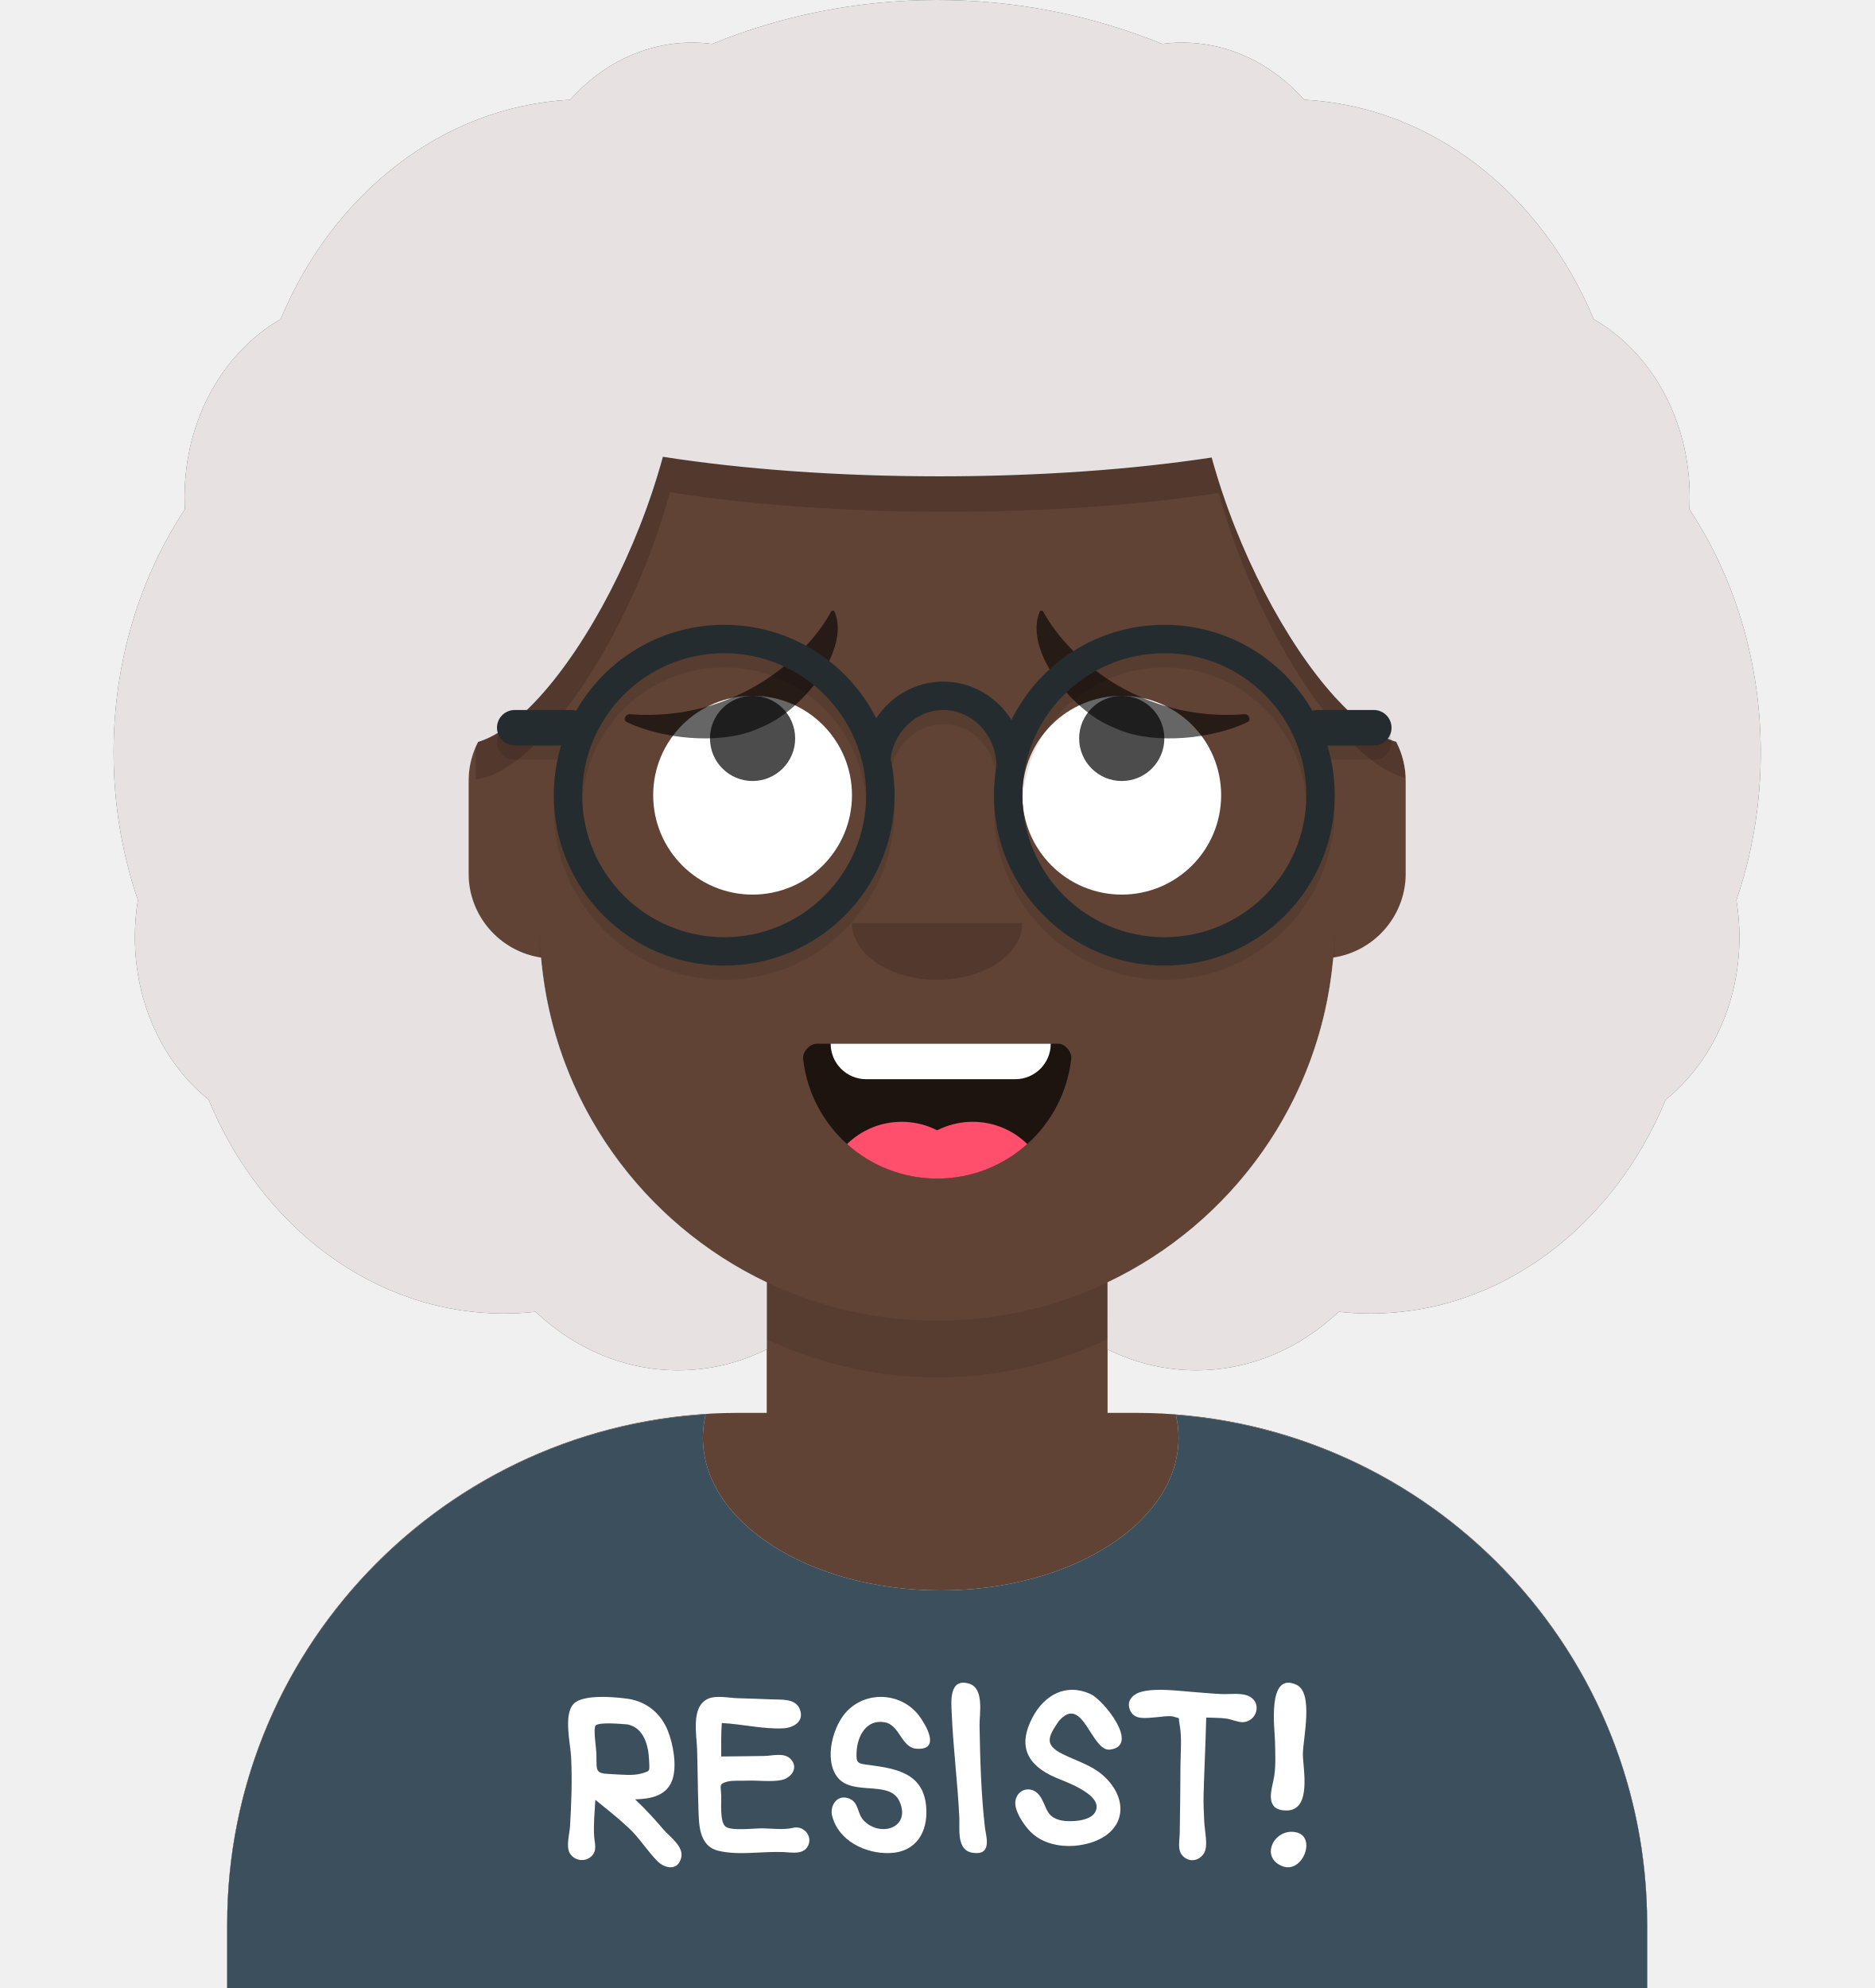
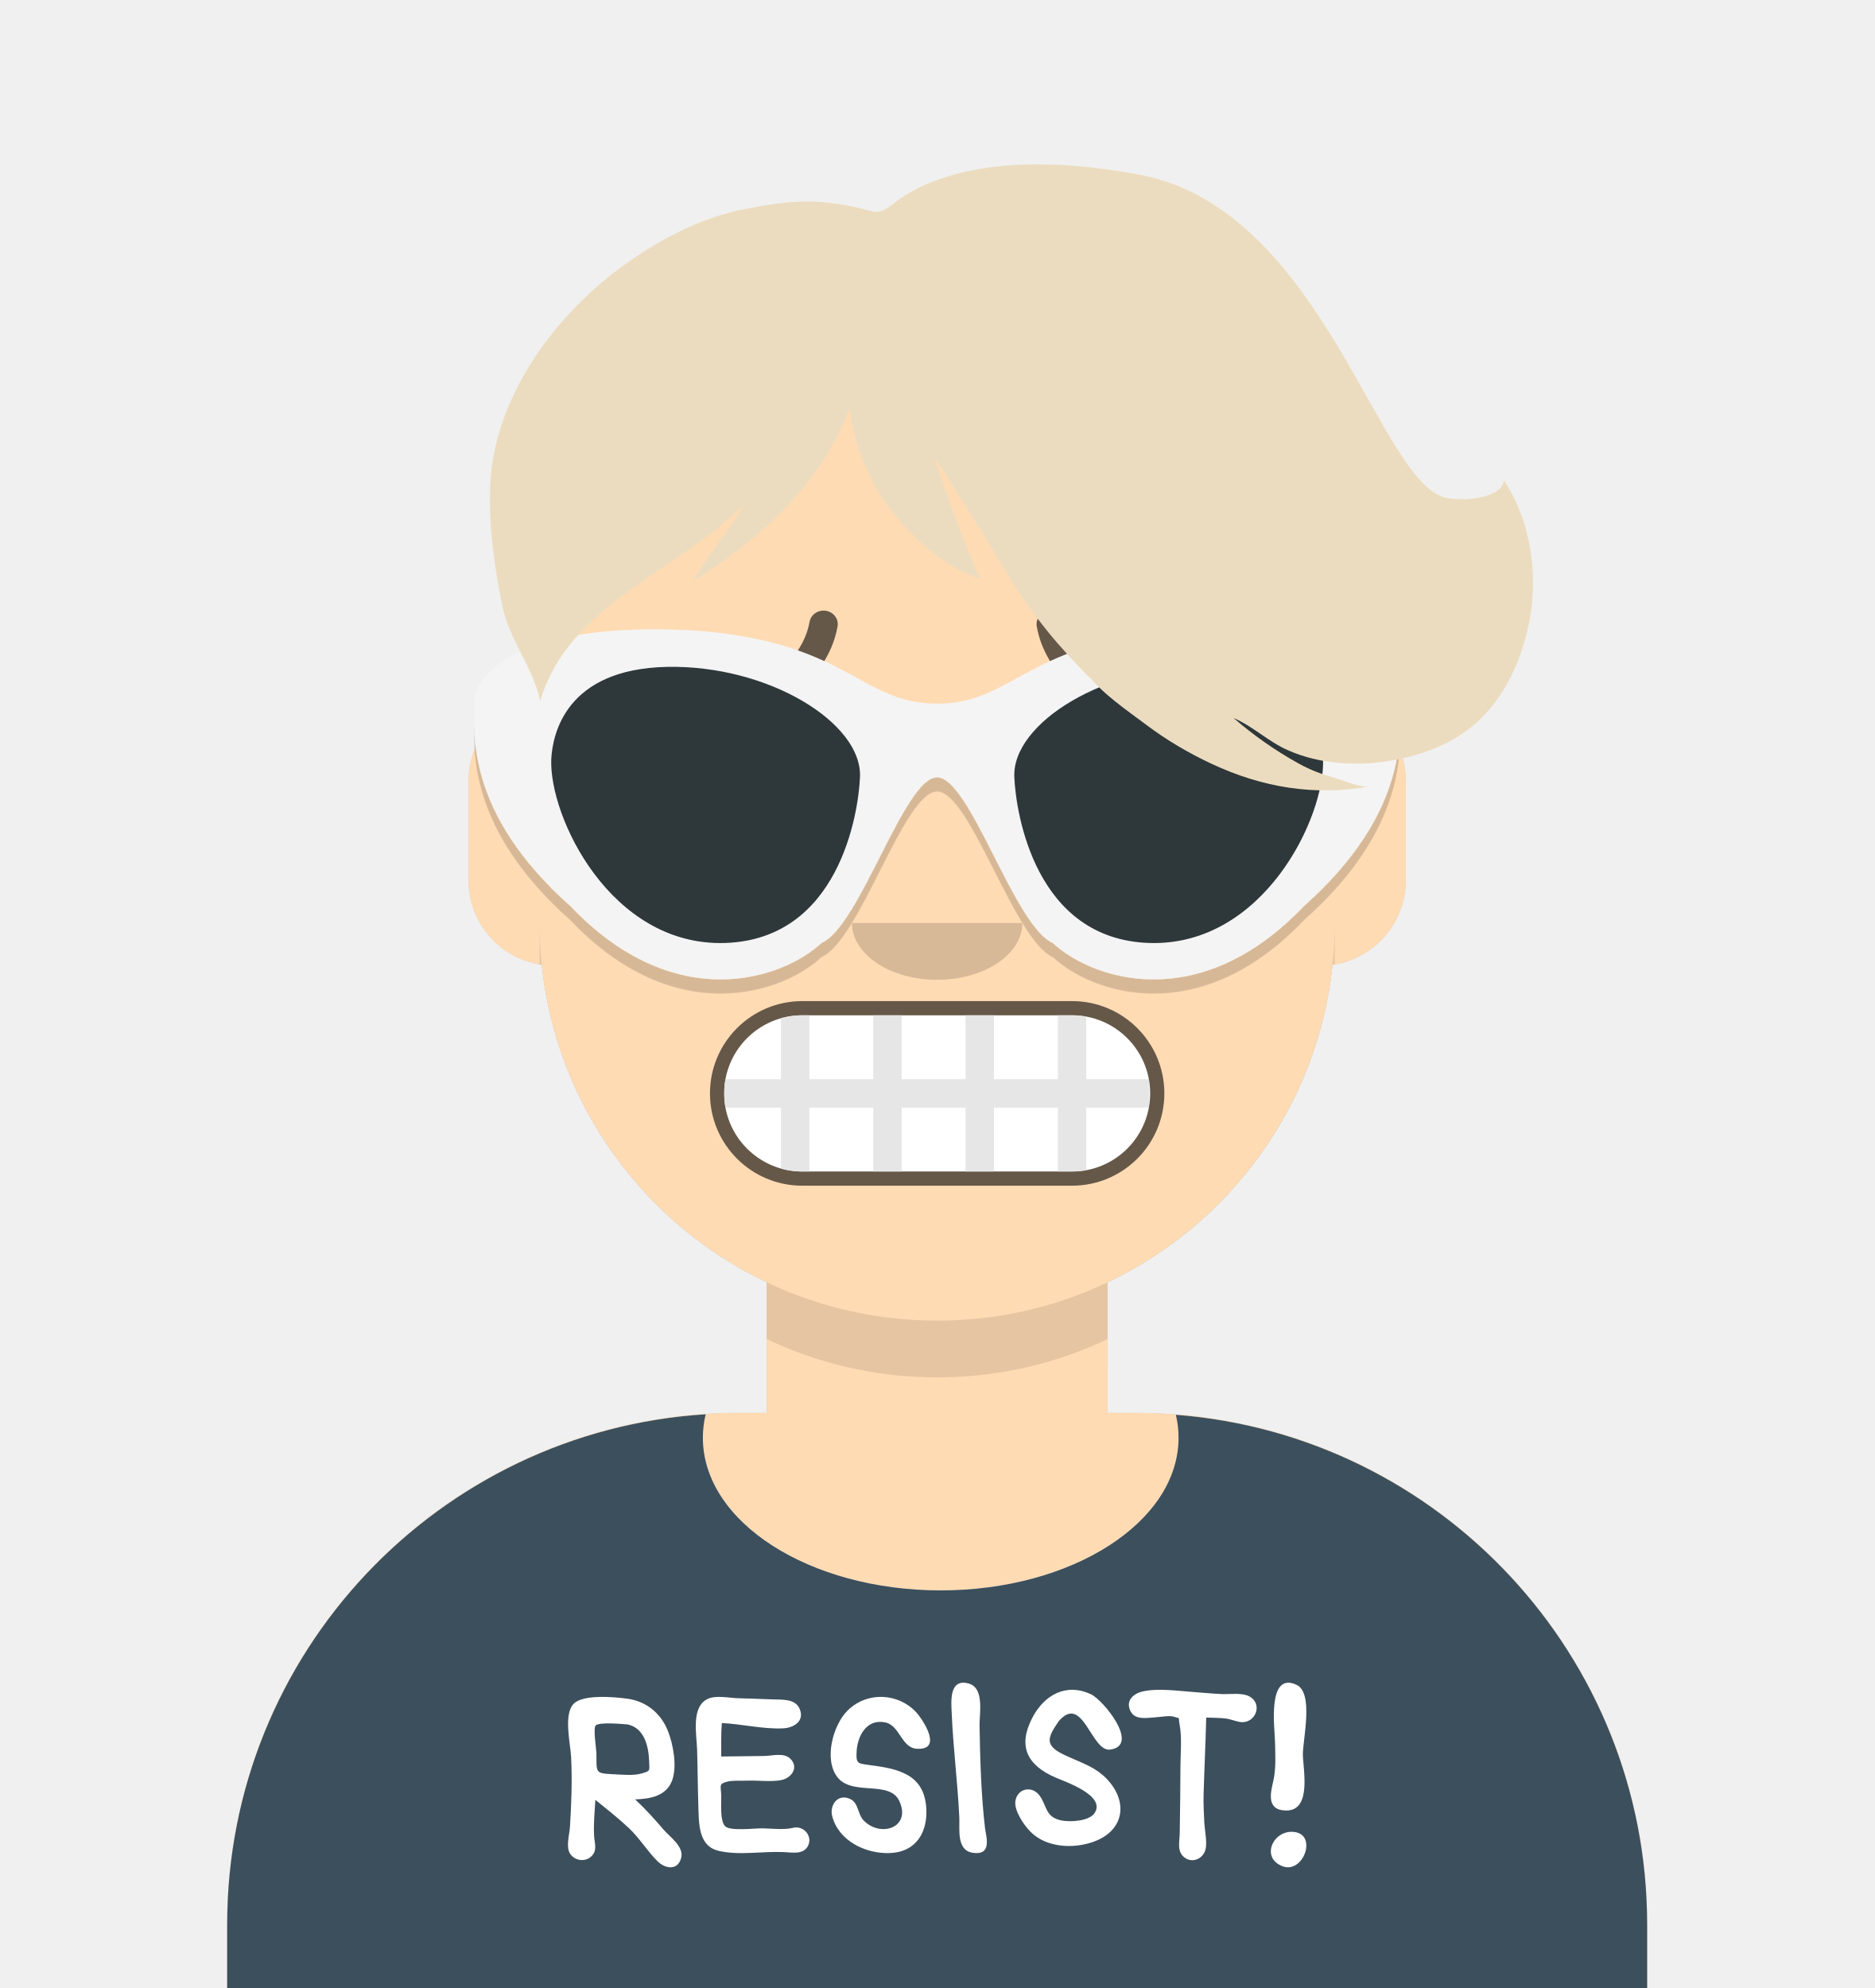
<svg xmlns="http://www.w3.org/2000/svg" xmlns:xlink="http://www.w3.org/1999/xlink" width="264px" height="280px" viewBox="0 0 264 280" version="1.1">
  <defs>
    <path d="M100,0 C130.928,-5.68137151e-15 156,25.072 156,56 L156.001,62.166 C161.676,63.119 166,68.054 166,74 L166,88 C166,94.052 161.519,99.058 155.694,99.881 C153.628,119.686 141.238,136.422 124.001,144.61 L124,163 L128,163 C167.765,163 200,195.235 200,235 L200,244 L0,244 L0,235 C-4.86974701e-15,195.235 32.235,163 72,163 L76,163 L76,144.611 C58.763,136.422 46.372,119.687 44.305,99.881 C38.481,99.058 34,94.052 34,88 L34,74 C34,68.054 38.325,63.118 44,62.166 L44,56 C44,25.072 69.072,5.68137151e-15 100,0 Z" id="transparent_path-1" />
    <path d="M83,36.348 C83,52.629 105.162,65.828 132.5,65.828 C159.838,65.828 182,52.629 182,36.348 C182,34.985 181.845,33.645 181.544,32.331 C210.784,41.488 232,68.792 232,101.052 L232,110 L32,110 L32,101.052 C32,68.397 53.739,40.82 83.534,32.002 C83.182,33.421 83,34.871 83,36.348 Z" id="transparent_path-3" />
    <rect id="transparent_path-5" x="0" y="0" width="264" height="280" />
    <path d="M74,0 C114.869,0 148,33.131 148,74 L148,84.148 L148,197.608 C135.525,187.237 119.491,181 102,181 L102,181 L98,181 L98,162.611 C115.531,154.283 128.048,137.115 129.791,116.867 C135.569,116.002 140,111.019 140,105 L140,105 L140,92 C140,87.354 137.359,83.324 133.497,81.33 C132.724,81.05 131.952,80.748 131.181,80.426 C130.795,80.32 130.401,80.233 130,80.166 L130,80.166 L130,79.917 C117.224,74.234 104.878,63.071 96.11,47.885 C93.175,42.801 90.831,37.595 89.066,32.397 C80.431,42.941 67.745,53.602 52.342,62.495 C42.778,68.017 33.147,72.291 24,75.266 L24,137.247 C29.602,148.318 38.773,157.278 50,162.611 L50,162.611 L50,181 L46,181 C38.327,181 30.935,182.2 24,184.423 L24,230 C24,244.106 13.569,255.776 0,257.716 L0,74 C0,33.131 33.131,0 74,0 Z" id="transparent_path-7" />
  </defs>
  <g id="transparent_Avataaar/Default" stroke="none" stroke-width="1" fill="none" fill-rule="evenodd">
    <g id="transparent_Body" transform="translate(32, 36)">
      <mask id="transparent_mask-2" fill="white">
        <use xlink:href="#transparent_path-1" />
      </mask>
      <use fill="#D0C6AC" xlink:href="#transparent_path-1" />
-       <g id="transparent_Skin-Color" mask="url(#transparent_mask-2)" fill="#614335">
+       <g id="transparent_Skin-Color" mask="url(#transparent_mask-2)" fill="#FFDBB4">
        <g transform="translate(-32, 0)" id="transparent_Color">
          <rect x="0" y="0" width="264" height="244" />
        </g>
      </g>
      <path d="M44,94 C44,124.928 69.072,150 100,150 C130.928,150 156,124.928 156,94 L156,94 L156,102 C156,132.928 130.928,158 100,158 C69.072,158 44,132.928 44,102 Z" id="transparent_Neck-Shadow" fill-opacity="0.1" fill="#000000" mask="url(#transparent_mask-2)" />
    </g>
    <g id="transparent_Clothing" transform="translate(0, 170)">
      <defs>
        <path d="M99,32.5 C99,44.374 113.998,54 132.5,54 C151.002,54 166,44.374 166,32.5 C166,31.402 165.872,30.323 165.624,29.269 C202.76,32.137 232,63.18 232,101.052 L232,110 L32,110 L32,101.052 C32,62.834 61.776,31.571 99.395,29.197 C99.134,30.274 99,31.377 99,32.5 Z" id="graphic_shirt_path-1" />
      </defs>
      <g id="graphic_shirt_Clothing/Graphic-Shirt" stroke="none" stroke-width="1" fill="none" fill-rule="evenodd">
        <mask id="graphic_shirt_mask-2" fill="white">
          <use xlink:href="#graphic_shirt_path-1" />
        </mask>
        <use id="graphic_shirt_Clothes" fill="#E6E6E6" xlink:href="#graphic_shirt_path-1" />
        <g id="graphic_shirt_Fabric-Color" mask="url(#graphic_shirt_mask-2)" fill="#3C4F5C">
          <rect id="graphic_shirt_🖍Color" x="0" y="0" width="264" height="110" />
        </g>
        <g id="graphic_shirt_Graphic" fill="#FFFFFF" transform="translate(77, 58)">
          <g id="resist_Clothing/Graphic/Resist" stroke="none" stroke-width="1" fill="none" fill-rule="evenodd">
            <g id="resist_Resist" transform="translate(3, 9)" fill="#FFFFFF">
              <path d="M102.565,21.071 C99.483,20.405 97.373,24.606 100.653,25.855 C103.468,26.927 105.498,21.71 102.565,21.071" id="resist_!" />
              <path d="M101.191,18 C104.848,18 103.499,12.019 103.512,10.035 C103.526,7.898 105.057,1.439 102.623,0.301 C98.406,-1.67 99.562,6.626 99.588,8.269 C99.616,10.085 99.755,11.989 99.359,13.777 C99.01,15.357 98.23,18 101.191,18" id="resist_H" />
              <path d="M96.058,1.974 C94.976,1.352 93.257,1.654 92.071,1.6 C90.722,1.539 89.381,1.405 88.036,1.307 C85.859,1.147 83.08,0.744 80.918,1.239 C79.692,1.519 78.58,2.464 79.157,3.847 C79.777,5.336 81.46,4.952 82.737,4.877 C83.322,4.842 84.77,4.588 85.342,4.788 C86.339,5.139 85.915,4.68 86.143,5.855 C86.492,7.662 86.283,9.855 86.268,11.693 C86.242,14.867 86.232,18.057 86.165,21.229 C86.139,22.465 85.724,23.861 86.922,24.677 C87.92,25.357 89.138,24.902 89.655,23.884 C90.169,22.871 89.681,20.817 89.626,19.688 C89.56,18.341 89.49,17.012 89.529,15.663 C89.633,12.078 89.811,8.496 89.897,4.909 C90.84,4.955 91.819,4.927 92.753,5.058 C93.436,5.154 94.418,5.594 95.075,5.559 C96.974,5.458 97.769,2.972 96.058,1.974" id="resist_C" />
              <path d="M67.722,8.813 C67.71,8.76 67.64,8.169 67.722,8.813 M67.685,8.537 C67.689,8.562 67.686,8.545 67.685,8.537 M69.117,5.427 C72.533,1.446 73.7,9.774 76.363,9.422 C80.623,8.858 75.422,2.469 73.694,1.646 C70.179,-0.029 67.089,1.726 65.417,4.913 C63.319,8.912 64.647,11.621 68.675,13.357 C70.146,13.992 75.714,15.885 74.205,18.316 C73.445,19.54 70.679,19.645 69.505,19.402 C67.149,18.916 67.516,17.316 66.37,15.829 C65.337,14.489 63.34,14.882 63.028,16.61 C62.783,17.968 64.198,20.035 65.143,20.99 C67.376,23.246 71.183,23.427 74.03,22.4 C78.416,20.817 78.947,16.691 75.836,13.495 C74.087,11.7 71.903,11.155 69.723,10.077 C67.078,8.771 67.573,7.687 69.117,5.427" id="resist_A" />
              <path d="M58.75,20.568 C58.186,15.743 58.054,10.851 57.97,6.005 C57.943,4.451 58.676,0.799 56.517,0.14 C53.602,-0.749 53.989,2.832 54.05,4.304 C54.255,9.217 54.892,14.093 55.121,19 C55.194,20.557 54.692,23.574 56.952,23.946 C59.703,24.4 58.96,21.865 58.75,20.568" id="resist_E" />
              <path d="M49.472,4.679 C47.112,1.521 42.318,1.011 39.382,3.922 C37.31,5.976 36.005,10.841 37.966,13.325 C40.09,16.016 45.321,13.657 46.691,16.708 C48.373,20.451 43.961,21.856 41.617,19.371 C40.774,18.477 40.958,16.917 39.716,16.364 C37.954,15.579 36.853,17.292 37.2,18.723 C38.048,22.224 41.852,24.113 45.301,23.995 C49.069,23.865 50.703,21.018 50.464,17.596 C50.134,12.86 46.479,12.119 42.475,11.597 C40.776,11.376 40.553,11.397 40.658,9.645 C40.786,7.527 42.028,5.078 44.649,5.582 C46.755,5.987 46.943,9.153 49.104,9.3 C52.6,9.539 50.36,5.867 49.472,4.679" id="resist_P" />
              <path d="M31.721,20.438 C30.384,20.758 28.758,20.536 27.394,20.511 C26.341,20.492 22.82,20.938 22.133,20.215 C21.373,19.415 21.62,16.968 21.588,15.929 C21.542,14.475 21.184,14.26 22.46,13.93 C23.209,13.736 24.367,13.833 25.142,13.798 C26.657,13.728 28.607,14.009 30.072,13.71 C31.441,13.43 32.574,11.959 31.322,10.706 C30.436,9.818 28.78,10.295 27.691,10.32 C25.657,10.366 23.622,10.356 21.588,10.392 C21.596,8.824 21.545,7.245 21.667,5.681 C24.514,5.822 27.479,6.563 30.326,6.427 C31.767,6.357 33.365,5.435 32.637,3.696 C32.012,2.206 30.115,2.41 28.793,2.351 C27.14,2.276 25.485,2.238 23.831,2.181 C22.607,2.139 20.826,1.736 19.672,2.288 C17.31,3.418 18.121,7.299 18.187,9.4 C18.271,12.066 18.272,14.668 18.364,17.356 C18.448,19.789 18.327,22.997 21.216,23.681 C24.105,24.365 27.461,23.714 30.408,23.857 C31.617,23.915 33.269,24.267 33.863,22.861 C34.432,21.512 33.133,20.087 31.721,20.438" id="resist_M" />
              <path d="M8.41,5.879 C10.731,6.381 11.352,8.894 11.431,11.029 C11.484,12.49 11.613,12.402 10.427,12.769 C9.237,13.137 7.507,12.938 6.288,12.885 C3.745,12.776 4.053,12.607 4.004,9.94 C3.992,9.315 3.529,6.436 3.896,6.03 C4.372,5.502 7.735,5.827 8.41,5.879 M13.487,20.718 C12.197,19.214 10.901,17.777 9.453,16.432 C11.611,16.372 13.956,15.959 14.723,13.613 C15.371,11.631 14.808,8.613 14.055,6.741 C13.061,4.271 10.993,2.622 8.42,2.263 C6.624,2.012 2.142,1.59 0.8,2.973 C-0.665,4.482 0.352,8.622 0.442,10.47 C0.602,13.741 0.486,16.988 0.285,20.255 C0.221,21.31 -0.297,23.042 0.244,23.992 C0.844,25.046 2.303,25.309 3.213,24.529 C4.197,23.685 3.742,22.651 3.681,21.568 C3.588,19.892 3.756,18.164 3.855,16.494 C5.463,17.806 7.106,19.085 8.617,20.516 C10.11,21.93 11.181,23.718 12.608,25.143 C13.618,26.153 15.427,26.568 15.938,24.695 C16.377,23.087 14.367,21.744 13.487,20.718" id="resist_I" />
            </g>
          </g>
        </g>
      </g>
    </g>
    <g id="transparent_Face" transform="translate(76, 82)" fill="#000000">
      <g id="transparent_Mouth" transform="translate(2, 52)">
        <defs>
-           <path d="M35.118,15.128 C36.176,24.62 44.226,32 54,32 C63.804,32 71.874,24.574 72.892,15.04 C72.974,14.273 72.117,13 71.043,13 C56.149,13 44.738,13 37.087,13 C36.007,13 35.012,14.178 35.118,15.128 Z" id="smile_path-1" />
+           <rect id="grimace_path-1" x="24" y="9" width="60" height="22" rx="11" />
        </defs>
-         <g id="smile_Mouth/Smile" stroke="none" stroke-width="1" fill="none" fill-rule="evenodd">
-           <mask id="smile_mask-2" fill="white">
-             <use xlink:href="#smile_path-1" />
+         <g id="grimace_Mouth/Grimace" stroke="none" stroke-width="1" fill="none" fill-rule="evenodd">
+           <rect id="grimace_Mouth" fill-opacity="0.6" fill="#000000" x="22" y="7" width="64" height="26" rx="13" />
+           <mask id="grimace_mask-2" fill="white">
+             <use xlink:href="#grimace_path-1" />
          </mask>
-           <use id="smile_Mouth" fill-opacity="0.7" fill="#000000" xlink:href="#smile_path-1" />
-           <path d="M44,2 L65,2 C67.761,2 70,4.239 70,7 L70,13 C70,15.761 67.761,18 65,18 L44,18 C41.239,18 39,15.761 39,13 L39,7 C39,4.239 41.239,2 44,2 Z" id="smile_Teeth" fill="#FFFFFF" mask="url(#smile_mask-2)" />
-           <g id="smile_Tongue" mask="url(#smile_mask-2)" fill="#FF4F6D">
-             <g transform="translate(38, 24)">
-               <circle cx="11" cy="11" r="11" />
-               <circle cx="21" cy="11" r="11" />
-             </g>
-           </g>
+           <use id="grimace_Mouth" fill="#FFFFFF" xlink:href="#grimace_path-1" />
+           <path d="M36,6 L35.999,17.999 L44.999,17.999 L45,6 L49,6 L48.999,17.999 L57.999,17.999 L58,6 L62,6 L61.999,17.999 L70.999,17.999 L71,6 L75,6 L74.999,17.999 L83.867,18 L83.867,22 L74.999,21.999 L75,34 L71,34 L70.999,21.999 L61.999,21.999 L62,34 L58,34 L57.999,21.999 L48.999,21.999 L49,34 L45,34 L44.999,21.999 L35.999,21.999 L36,34 L32,34 L31.999,21.999 L24,22 L24,18 L31.999,17.999 L32,6 L36,6 Z" id="grimace_Grimace-Teeth" fill="#E6E6E6" mask="url(#grimace_mask-2)" />
        </g>
      </g>
      <g id="transparent_Nose" transform="translate(28, 40)" fill-opacity="0.16">
        <g id="default_Nose/Default" stroke="none" stroke-width="1" fill="none" fill-rule="evenodd" fill-opacity="0.16">
          <path d="M16,8 C16,12.418 21.373,16 28,16 L28,16 C34.627,16 40,12.418 40,8" id="default_Nose" fill="#000000" />
        </g>
      </g>
      <g id="transparent_Eyes" transform="translate(0, 8)">
-         <g id="eye_roll_Eyes/Eye-Roll-🙄" stroke="none" stroke-width="1" fill="none" fill-rule="evenodd">
-           <circle id="eye_roll_Eyeball" fill="#FFFFFF" cx="30" cy="22" r="14" />
-           <circle id="eye_roll_The-white-stuff" fill="#FFFFFF" cx="82" cy="22" r="14" />
-           <circle id="eye_roll_Eye" fill-opacity="0.7" fill="#000000" cx="30" cy="14" r="6" />
-           <circle id="eye_roll_Eye" fill-opacity="0.7" fill="#000000" cx="82" cy="14" r="6" />
+         <g id="side_Eyes/Side-😒" stroke="none" stroke-width="1" fill="none" fill-rule="evenodd" fill-opacity="0.6">
+           <path d="M26.998,16 C30.502,16 33.891,17.314 36.018,19.543 C36.764,20.217 37.341,21.076 37.676,22.049 C37.726,22.166 37.772,22.286 37.815,22.407 C37.909,22.67 37.947,22.92 37.94,23.142 C37.979,23.422 38,23.708 38,24 C38,27.314 35.314,30 32,30 C28.686,30 26,27.314 26,24 C26,22.625 26.463,21.358 27.241,20.346 C27.16,20.344 27.079,20.344 26.998,20.344 C23.257,20.344 19.874,21.579 17.438,23.572 C16.547,24.3 15.62,23.558 16.16,22.447 C18.007,18.649 22.164,16 26.998,16 Z" id="side_Eye" fill="#000000" />
+           <path d="M84.998,16 C88.502,16 91.891,17.314 94.018,19.543 C94.764,20.217 95.341,21.076 95.676,22.049 C95.726,22.166 95.772,22.286 95.815,22.407 C95.909,22.67 95.947,22.92 95.94,23.142 C95.979,23.422 96,23.708 96,24 C96,27.314 93.314,30 90,30 C86.686,30 84,27.314 84,24 C84,22.625 84.463,21.358 85.241,20.346 C85.16,20.344 85.079,20.344 84.998,20.344 C81.257,20.344 77.874,21.579 75.438,23.572 C74.547,24.3 73.62,23.558 74.16,22.447 C76.007,18.649 80.164,16 84.998,16 Z" id="side_Eye" fill="#000000" />
        </g>
      </g>
      <g id="transparent_Eyebrow" fill-opacity="0.6">
-         <g id="sad_concerned_natural_Eyebrow/Natural/Sad-Concerned-Natural" stroke="none" stroke-width="1" fill="none" fill-rule="evenodd" fill-opacity="0.6">
-           <path d="M22.766,5.578 L23.677,5.176 C28.919,3.095 36.865,3.967 41.723,6.299 C42.29,6.571 41.902,7.452 41.321,7.407 C26.402,6.256 16.358,15.553 12.946,21.847 C12.845,22.034 12.539,22.055 12.464,21.881 C10.156,16.562 16.913,7.896 22.766,5.578 Z" id="sad_concerned_natural_Eyebrow" fill="#000000" transform="translate(27, 13) scale(-1, -1) translate(-27, -13) " />
-           <path d="M80.766,5.578 L81.677,5.176 C86.919,3.095 94.865,3.967 99.723,6.299 C100.29,6.571 99.902,7.452 99.321,7.407 C84.402,6.256 74.358,15.553 70.946,21.847 C70.845,22.034 70.539,22.055 70.464,21.881 C68.156,16.562 74.913,7.896 80.766,5.578 Z" id="sad_concerned_natural_Eyebrow" fill="#000000" transform="translate(85, 13) scale(1, -1) translate(-85, -13) " />
+         <g id="sad_concerned_Eyebrow/Outline/Sad-Concerned" stroke="none" stroke-width="1" fill="none" fill-rule="evenodd" fill-opacity="0.6">
+           <path d="M15.973,19.409 C17.452,11.02 30.062,5.228 39.211,8.977 C40.225,9.393 41.402,8.946 41.838,7.978 C42.274,7.01 41.805,5.889 40.79,5.473 C29.346,0.783 13.955,7.852 12.028,18.776 C11.845,19.815 12.579,20.799 13.669,20.973 C14.758,21.148 15.789,20.448 15.973,19.409 Z" id="sad_concerned_Eyebrow" fill="#000000" fill-rule="nonzero" transform="translate(27.00041, 12.5) scale(-1, -1) translate(-27.00041, -12.5) " />
+           <path d="M73.973,19.409 C75.452,11.02 88.062,5.228 97.211,8.977 C98.225,9.393 99.402,8.946 99.838,7.978 C100.274,7.01 99.805,5.889 98.79,5.473 C87.346,0.783 71.955,7.852 70.028,18.776 C69.845,19.815 70.579,20.799 71.669,20.973 C72.758,21.148 73.789,20.448 73.973,19.409 Z" id="sad_concerned_Eyebrow" fill="#000000" fill-rule="nonzero" transform="translate(85.00041, 12.5) scale(1, -1) translate(-85.00041, -12.5) " />
        </g>
      </g>
    </g>
    <g id="transparent_Top">
      <defs>
-         <path d="M116,0 C127.211,0 137.909,2.196 147.688,6.182 C148.61,6.062 149.549,6 150.5,6 C157.201,6 163.274,9.075 167.697,14.057 C185.74,14.99 201.159,27.368 208.47,44.956 C216.493,49.556 222,59.043 222,70 C222,70.58 221.985,71.155 221.954,71.726 C228.261,81.265 232,93.135 232,106 C232,113.331 230.786,120.339 228.575,126.776 C228.854,128.468 229,130.214 229,132 C229,141.455 224.899,149.816 218.62,154.885 C211.259,172.684 195.39,185 177,185 C175.502,185 174.02,184.918 172.558,184.758 C167.111,189.906 160.122,193 152.5,193 C148.059,193 143.832,191.95 140,190.054 L140.001,180.61 C157.531,172.282 170.048,155.114 171.791,134.867 C177.471,134.017 181.849,129.186 181.996,123.305 L182,123 L182,110 C182,108.015 181.518,106.142 180.665,104.493 C177.967,103.69 174.996,101.442 172.021,98.171 C172.015,98.168 172.008,98.167 172.001,98.166 L172.001,98.148 C165.155,90.611 158.288,77.664 154.667,64.438 C143.683,66.112 130.513,67.087 116.354,67.087 C101.905,67.087 88.486,66.072 77.369,64.335 C73.755,77.602 66.867,90.601 60,98.157 L60,98.166 L59.99,98.168 C57.011,101.444 54.035,103.695 51.334,104.498 C50.525,106.06 50.05,107.824 50.004,109.695 L50,110 L50,123 C50,129.019 54.431,134.003 60.209,134.867 C61.952,155.115 74.47,172.284 92.001,180.611 L92.001,190.054 C88.169,191.949 83.942,193 79.5,193 C71.879,193 64.89,189.907 59.441,184.759 C57.98,184.918 56.498,185 55,185 C36.61,185 20.741,172.684 13.379,154.885 C7.101,149.816 3,141.455 3,132 C3,130.214 3.146,128.468 3.426,126.775 C1.214,120.339 0,113.331 0,106 C0,93.135 3.739,81.265 10.045,71.726 C10.015,71.155 10,70.58 10,70 C10,59.043 15.507,49.556 23.53,44.957 C30.841,27.368 46.26,14.99 64.303,14.057 C68.726,9.075 74.799,6 81.5,6 C82.451,6 83.39,6.062 84.313,6.183 C94.091,2.196 104.789,0 116,0 Z" id="fro_path-1" />
+         <path d="M198.747,37.856 C193.606,34.024 187.528,30.74 181.188,29.478 C174.741,28.196 170.829,27.885 164.483,29.405 C162.85,29.797 162.299,30.185 160.862,29.257 C159.651,28.474 151.2,19.767 125.442,24.6 C99.407,29.485 91.673,68.675 82.015,70.166 C78.535,70.703 74.234,69.782 74.099,67.639 C70.136,73.673 69.091,81.646 70.772,88.713 C72.219,94.799 75.269,100.517 80.761,103.85 C85.487,106.717 92.02,107.966 97.482,107.437 C99.967,107.197 102.227,106.674 104.514,105.671 C107.273,104.462 109.471,102.28 112.178,101.128 C109.351,103.576 106.275,105.735 103.002,107.546 C101.363,108.453 99.698,109.078 97.889,109.57 C96.653,109.906 94.128,111.051 92.933,110.752 C100.74,112.148 108.093,110.932 115.252,107.589 C118.483,106.081 121.591,104.257 124.443,102.113 C127.276,99.983 130.538,97.806 132.754,95.004 C131.824,96.207 133.451,94.417 133.666,94.198 C134.274,93.578 134.869,92.946 135.453,92.303 C136.455,91.199 137.451,90.075 138.384,88.912 C140.378,86.426 142.235,83.83 143.891,81.109 C145.569,78.353 152.25,67.236 154.266,64.619 C152.361,70.327 150.287,76.037 147.859,81.544 C152.572,80.074 157.143,76 160.154,72.204 C163.546,67.928 165.555,62.936 166.262,57.538 C170.088,67.954 179.047,76.168 188.294,81.833 C186.291,78.103 183.239,74.948 181.242,71.155 C190.433,80.484 205.81,85.048 209.837,98.729 C210.87,93.971 214.19,90.148 215.185,85.296 C216.289,79.907 217.081,74.187 216.906,68.68 C216.509,56.438 208.274,44.957 198.747,37.856 Z" id="shaggy_path-1" />
      </defs>
-       <g id="fro_Top/Long-Hair/Fro" stroke="none" stroke-width="1" fill="none" fill-rule="evenodd">
-         <path d="M97.39,42.392 C107.881,40.929 120.19,40.087 133.354,40.087 C146.229,40.087 158.286,40.893 168.626,42.297 C168.786,39.337 169.137,36.597 169.664,34.115 C187.354,45.954 199,66.117 199,89 L199.001,109.777 C189.979,108.708 177.13,89.392 171.667,69.438 C160.685,71.112 147.514,72.087 133.354,72.087 C118.905,72.087 105.485,71.072 94.368,69.334 C88.922,89.331 76.037,108.718 67,109.778 L67,89 C67,66.113 78.65,45.947 96.343,34.108 C96.878,36.619 97.232,39.393 97.39,42.392 Z" id="fro_Shadow" fill-opacity="0.16" fill="#000000" />
-         <g id="fro_Hair" transform="translate(16, 0)">
-           <mask id="fro_mask-2" fill="white">
-             <use xlink:href="#fro_path-1" />
-           </mask>
-           <use fill="#314756" xlink:href="#fro_path-1" />
-           <g id="fro_Hair-Color" mask="url(#fro_mask-2)" fill="#E8E1E1">
-             <g transform="translate(-16, 0)" id="fro_Color">
-               <rect x="0" y="0" width="264" height="280" />
+       <g id="shaggy_Top/Short-Hair/Shaggy" stroke="none" stroke-width="1" fill="none" fill-rule="evenodd" transform="translate(-1 0)">
+         <g id="shaggy_Facial-Hair" transform="translate(49, 72)" />
+         <g id="shaggy_Accessory" transform="translate(62, 86)">
+           <defs>
+             <filter x="-3.0%" y="-8.0%" width="106.1%" height="116.0%" filterUnits="objectBoundingBox" id="kurt_filter-1">
+               <feOffset dx="0" dy="2" in="SourceAlpha" result="shadowOffsetOuter1" />
+               <feColorMatrix values="0 0 0 0 0   0 0 0 0 0   0 0 0 0 0  0 0 0 0.16 0" type="matrix" in="shadowOffsetOuter1" result="shadowMatrixOuter1" />
+               <feMerge>
+                 <feMergeNode in="shadowMatrixOuter1" />
+                 <feMergeNode in="SourceGraphic" />
+               </feMerge>
+             </filter>
+           </defs>
+           <g id="kurt_Top/_Resources/Kurt" stroke="none" stroke-width="1" fill="none" fill-rule="evenodd">
+             <g id="kurt_Kurts" filter="url(#kurt_filter-1)" transform="translate(5, 2)" fill-rule="nonzero">
+               <path d="M66,11.111 C54.963,11.111 53.371,2.027 30.671,0.741 C7.986,-0.283 0.815,6.449 0.776,11.111 C0.813,15.404 -0.352,26.561 14.365,39.63 C29.137,55.142 44.27,49.882 49.694,44.815 C55.135,42.473 61.34,21.46 66,21.481 C70.66,21.503 76.865,42.473 82.306,44.815 C87.73,49.882 102.863,55.142 117.635,39.63 C132.352,26.561 131.187,15.404 131.224,11.111 C131.185,6.449 124.014,-0.283 101.329,0.741 C78.629,2.027 77.037,11.111 66,11.111 Z" id="kurt_It!" fill="#F4F4F4" />
+               <path d="M55.129,21.481 C55.51,13.823 42.216,5.642 27.953,5.926 C13.697,6.225 11.842,15.379 11.647,18.889 C11.298,27.022 20.014,45.304 36.106,44.815 C52.197,44.306 54.909,26.534 55.129,21.481 Z" id="kurt_Did" fill="#2F383B" />
+               <path d="M120.353,21.481 C120.734,13.823 107.439,5.642 93.176,5.926 C78.921,6.225 77.065,15.379 76.871,18.889 C76.522,27.022 85.238,45.304 101.329,44.815 C117.421,44.306 120.133,26.534 120.353,21.481 Z" id="kurt_Courtney" fill="#2F383B" transform="translate(98.61177, 25.37037) scale(-1, 1) translate(-98.61177, -25.37037) " />
            </g>
          </g>
        </g>
-         <g id="fro_Facial-Hair" transform="translate(49, 72)" />
-         <g id="fro_Accessory" transform="translate(62, 85)">
-           <defs>
-             <path d="M102,3 C110.92,3 118.703,7.866 122.84,15.088 C123.05,15.031 123.271,15 123.5,15 L131.5,15 C132.881,15 134,16.119 134,17.5 C134,18.881 132.881,20 131.5,20 L124.963,20 C125.637,22.215 126,24.565 126,27 C126,40.255 115.255,51 102,51 C88.745,51 78,40.255 78,27 C78,25.582 78.123,24.192 78.359,22.841 C78.281,18.461 74.917,15 70.862,15 C67.124,15 63.973,17.942 63.441,21.834 C63.808,23.498 64,25.227 64,27 C64,40.255 53.255,51 40,51 C26.745,51 16,40.255 16,27 C16,24.565 16.363,22.215 17.037,20 L10.5,20 C9.119,20 8,18.881 8,17.5 C8,16.119 9.119,15 10.5,15 L18.5,15 C18.729,15 18.95,15.031 19.16,15.088 C23.297,7.866 31.08,3 40,3 C49.352,3 57.455,8.349 61.416,16.155 C63.493,13.039 66.949,11 70.862,11 C74.875,11 78.407,13.144 80.465,16.395 C84.379,8.459 92.552,3 102,3 Z M40,7 C28.954,7 20,15.954 20,27 C20,38.046 28.954,47 40,47 C51.046,47 60,38.046 60,27 C60,15.954 51.046,7 40,7 Z M102,7 C90.954,7 82,15.954 82,27 C82,38.046 90.954,47 102,47 C113.046,47 122,38.046 122,27 C122,15.954 113.046,7 102,7 Z" id="round_path-1" />
-             <filter x="-0.8%" y="-2.1%" width="101.6%" height="108.3%" filterUnits="objectBoundingBox" id="round_filter-2">
-               <feOffset dx="0" dy="2" in="SourceAlpha" result="shadowOffsetOuter1" />
-               <feColorMatrix values="0 0 0 0 0   0 0 0 0 0   0 0 0 0 0  0 0 0 0.1 0" type="matrix" in="shadowOffsetOuter1" />
-             </filter>
-           </defs>
-           <g id="round_Top/_Resources/Round" stroke="none" stroke-width="1" fill="none" fill-rule="evenodd">
-             <g id="round_Lennon-Glasses">
-               <use fill="black" fill-opacity="1" filter="url(#round_filter-2)" xlink:href="#round_path-1" />
-               <use fill="#252C2F" fill-rule="evenodd" xlink:href="#round_path-1" />
-             </g>
+         <mask id="shaggy_mask-2" fill="white">
+           <use xlink:href="#shaggy_path-1" />
+         </mask>
+         <use id="shaggy_Shaggy-Hair" fill="" transform="translate(143.4652, 67.23416) scale(-1, 1) translate(-143.4652, -67.23416)" xlink:href="#shaggy_path-1" />
+         <g id="shaggy_Hair-Color" mask="url(#shaggy_mask-2)" fill="#ECDCBF" transform="translate(143.4652, 67.23416) scale(-1, 1) translate(-143.4652, -67.23416)">
+           <g transform="translate(1, 0)" id="shaggy_Color">
+             <rect x="0" y="0" width="264" height="280" />
          </g>
        </g>
      </g>
    </g>
  </g>
</svg>
